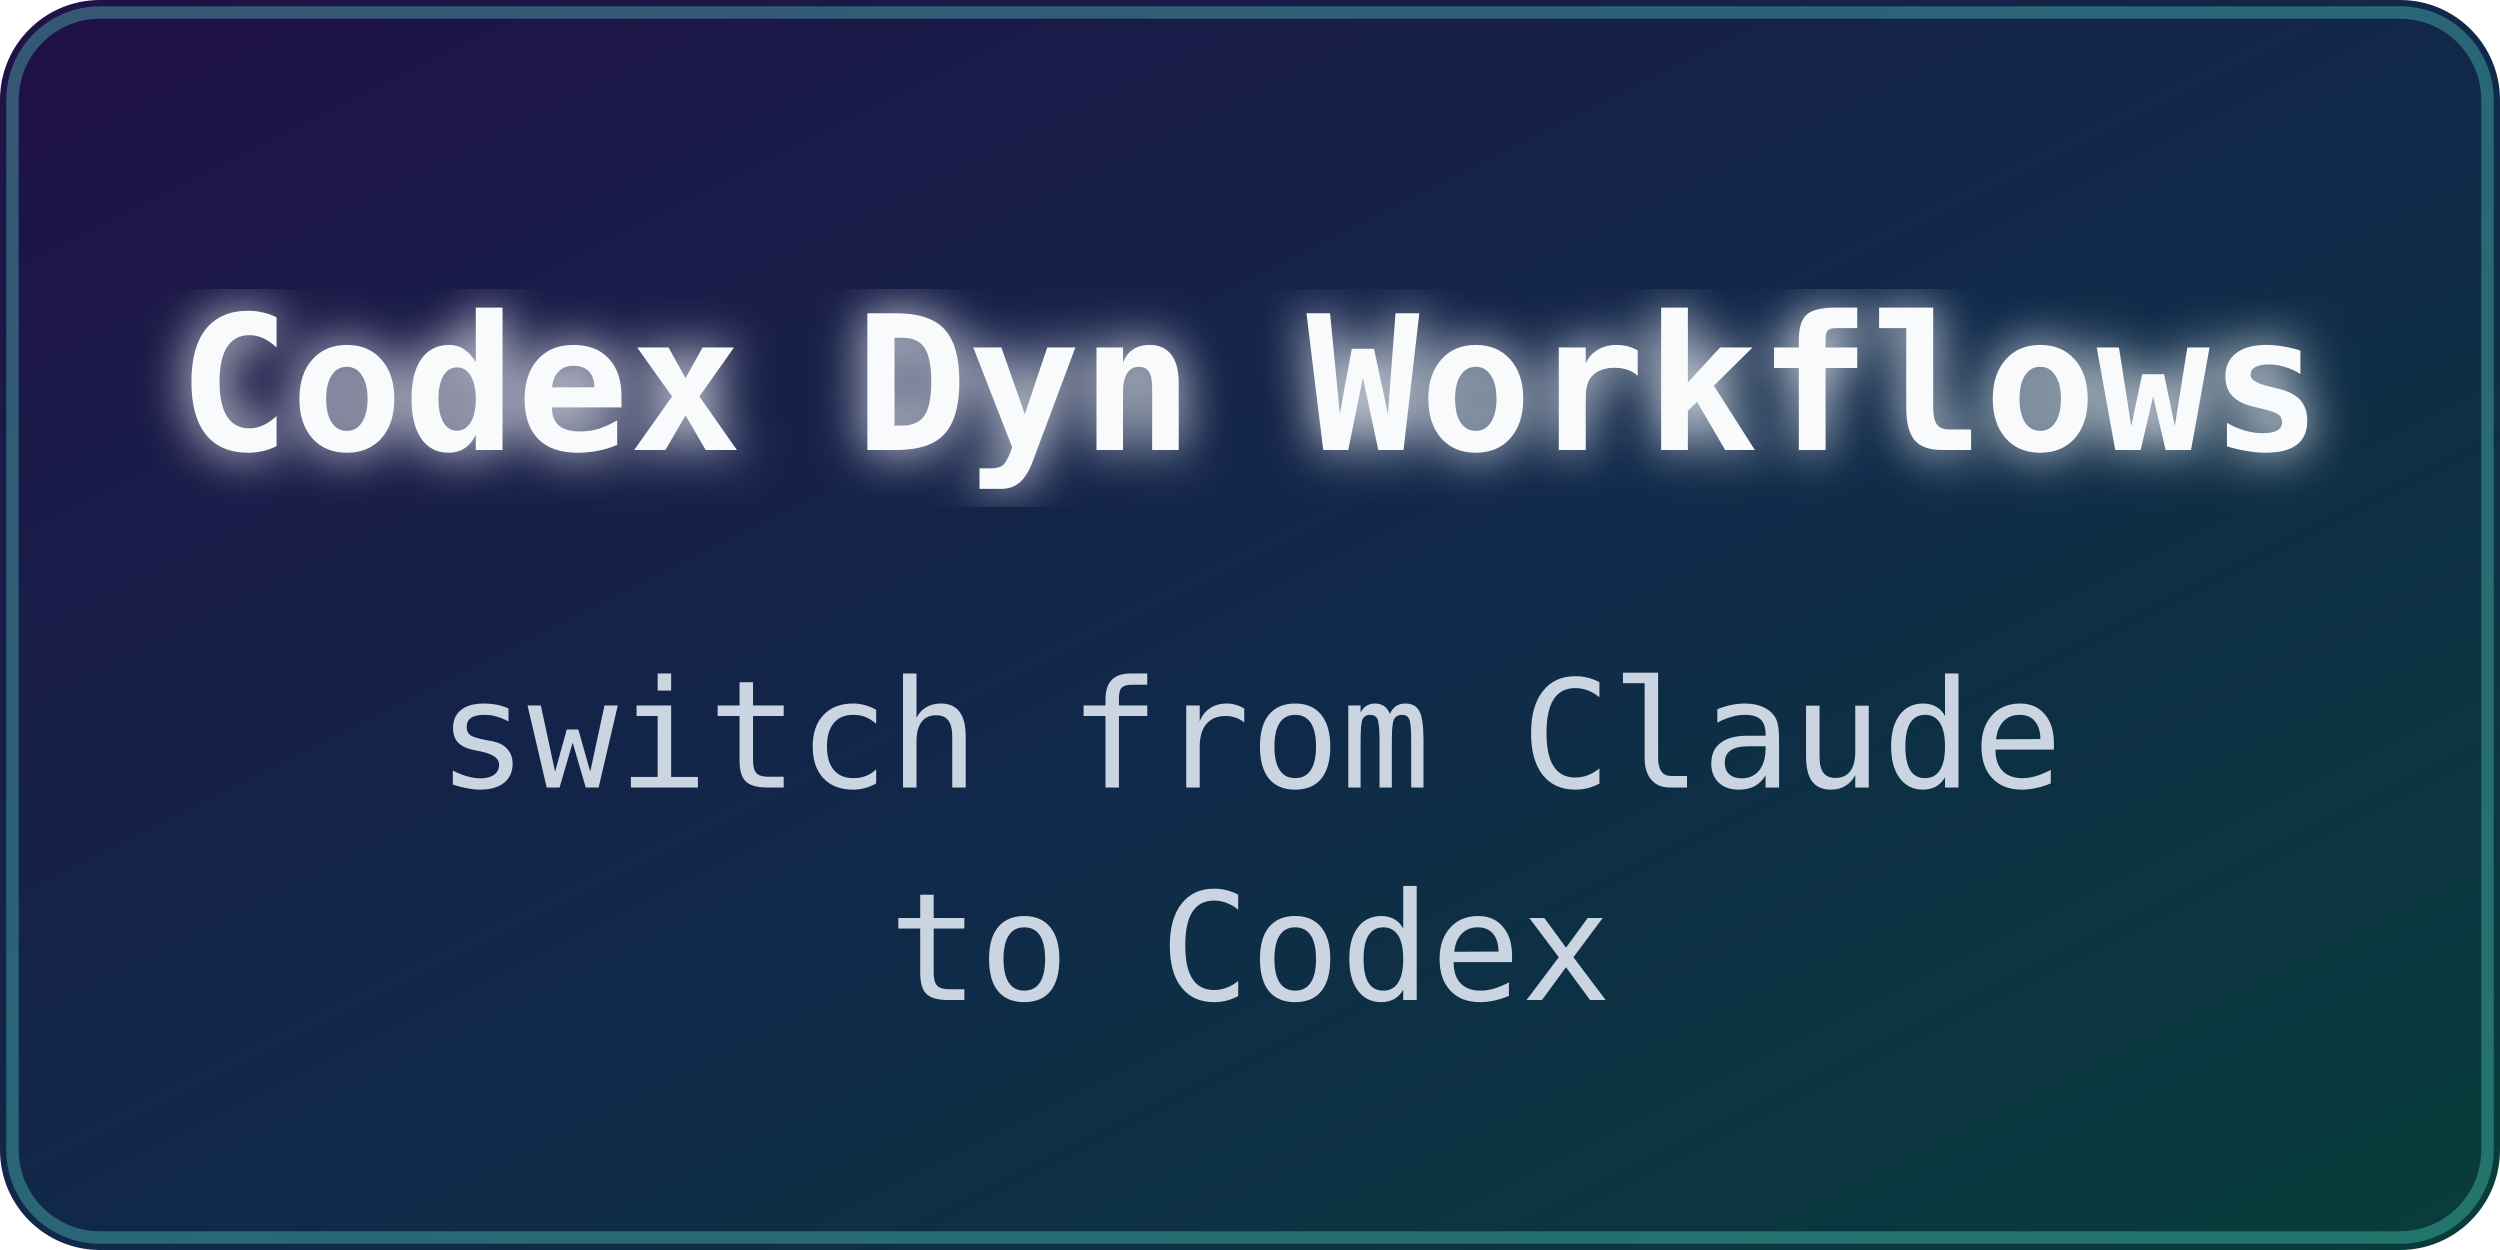
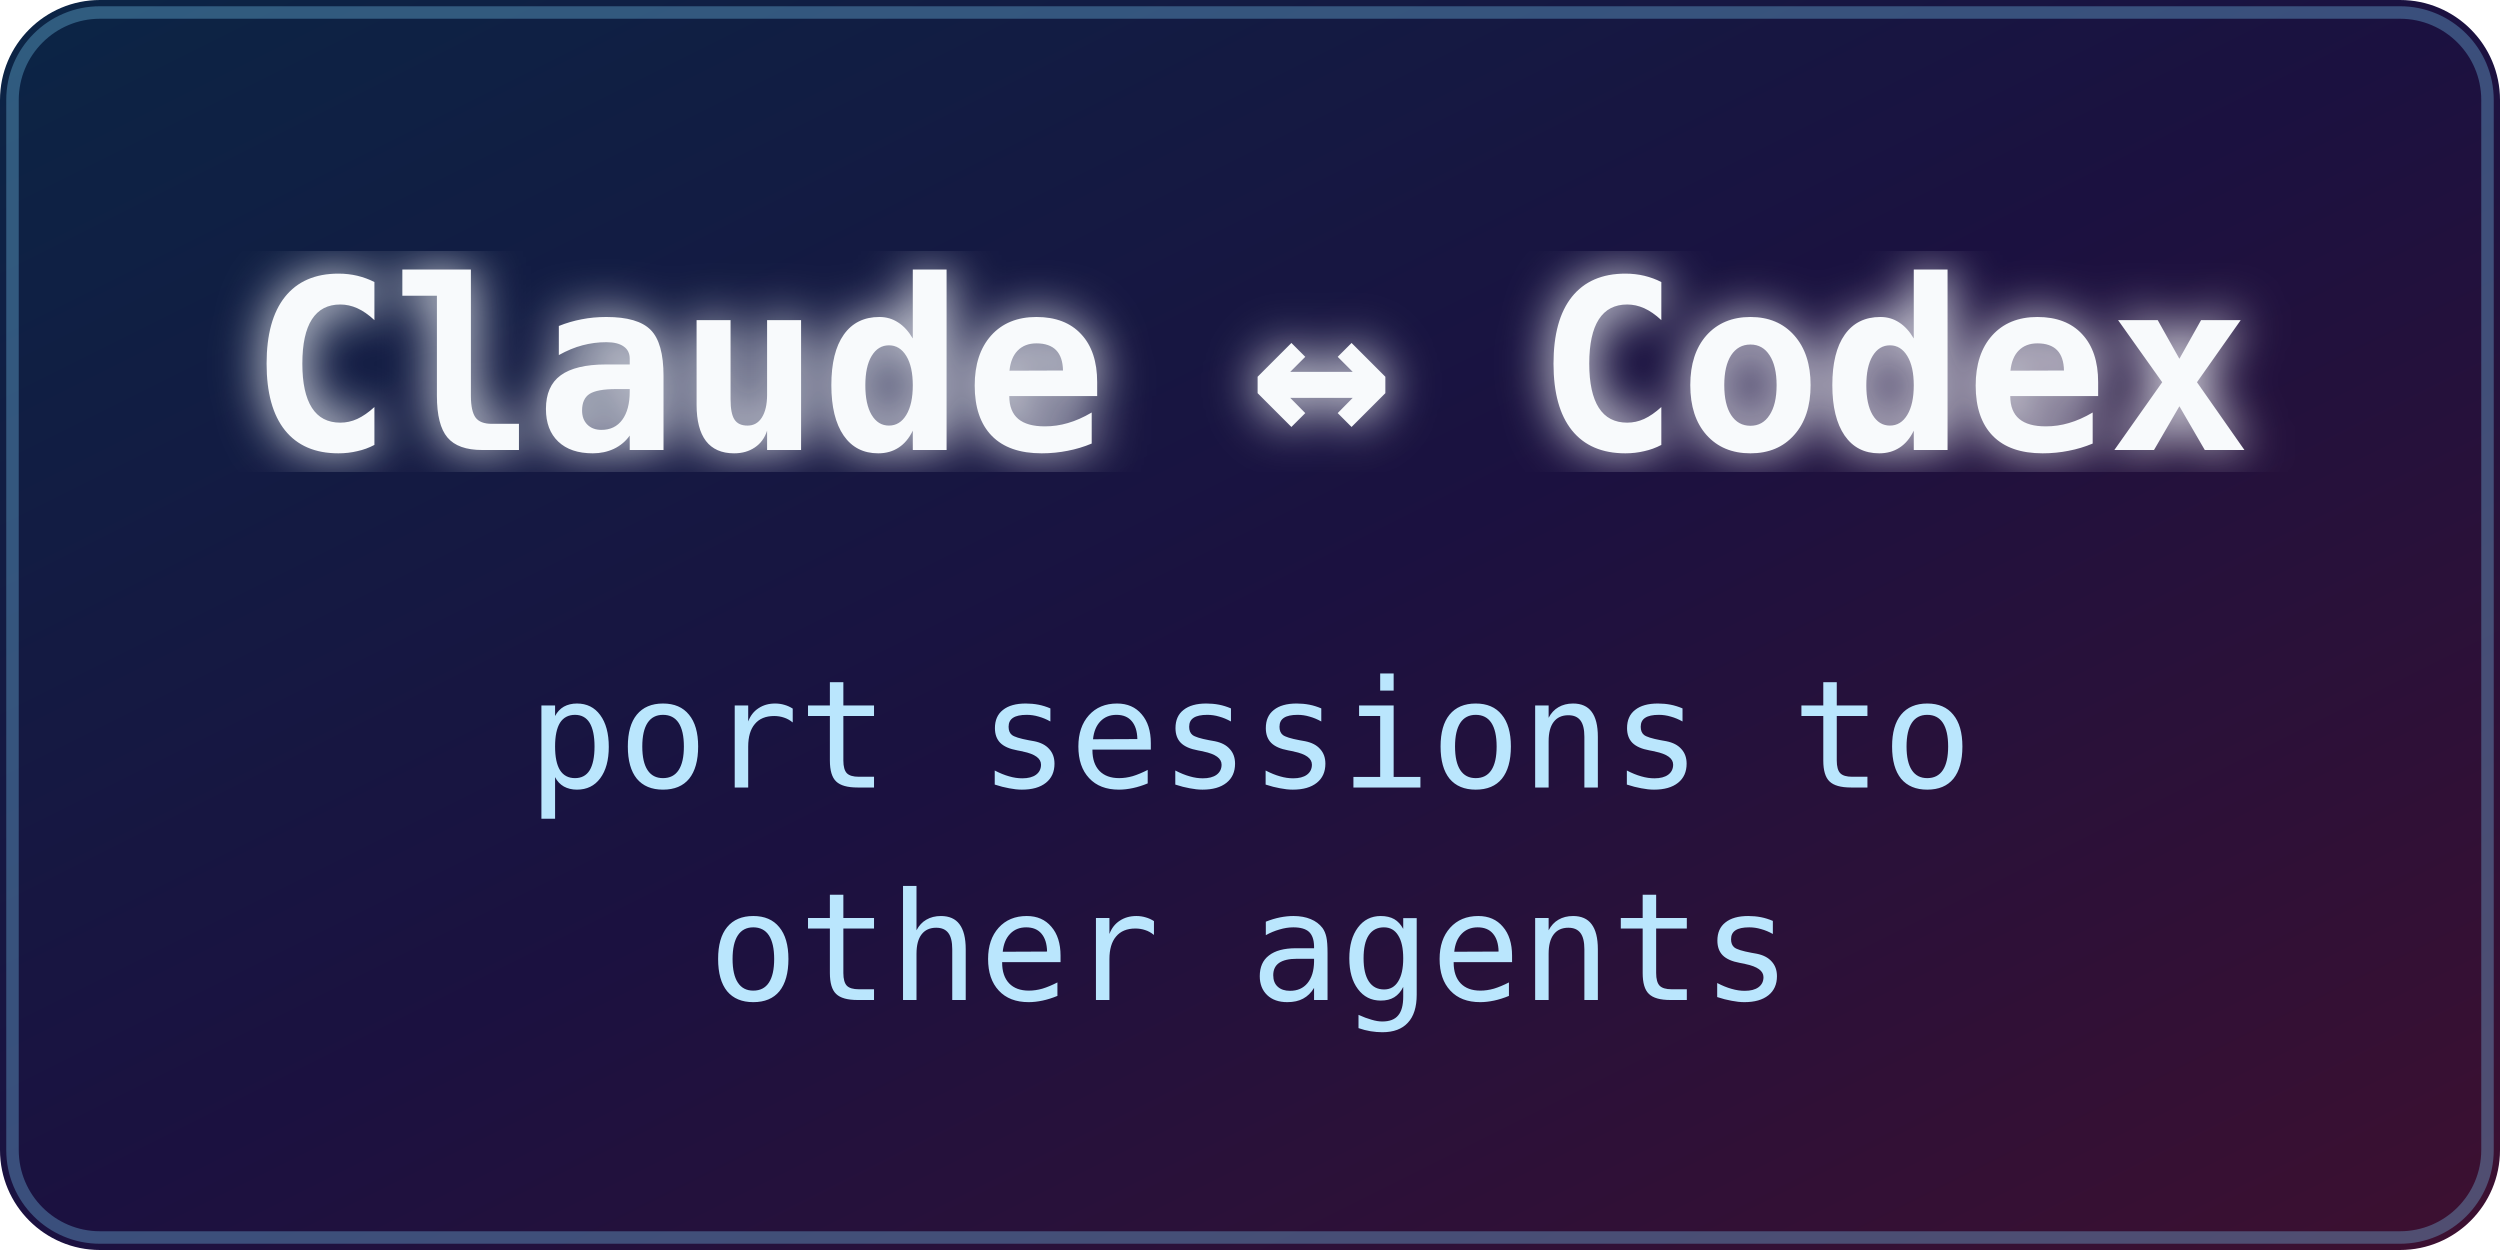
<svg xmlns="http://www.w3.org/2000/svg" width="200" height="100" viewBox="0 0 200 100">
  <defs>
    <linearGradient id="bg" x1="0%" y1="0%" x2="100%" y2="100%">
-       <stop offset="0%" stop-color="#211046" />
-       <stop offset="52%" stop-color="#10294a" />
-       <stop offset="100%" stop-color="#083d3a" />
+       <stop offset="0%" stop-color="#0b2545" />
+       <stop offset="50%" stop-color="#1b1140" />
+       <stop offset="100%" stop-color="#3d1030" />
    </linearGradient>
    <filter id="glow">
      <feGaussianBlur stdDeviation="2" result="blur" />
      <feMerge>
        <feMergeNode in="blur" />
        <feMergeNode in="SourceGraphic" />
      </feMerge>
    </filter>
  </defs>
  <rect width="200" height="100" rx="8" fill="url(#bg)" />
-   <rect x="1" y="1" width="198" height="98" rx="7" fill="none" stroke="#5eead4" stroke-opacity="0.32" />
-   <text x="100" y="36" font-family="monospace" font-size="15" font-weight="bold" fill="#f8fafc" text-anchor="middle" filter="url(#glow)">Codex Dyn Workflows</text>
-   <text x="100" y="63" font-family="monospace" font-size="12" fill="#cbd5e1" text-anchor="middle">switch from Claude</text>
-   <text x="100" y="80" font-family="monospace" font-size="12" fill="#cbd5e1" text-anchor="middle">to Codex</text>
+   <rect x="1" y="1" width="198" height="98" rx="7" fill="none" stroke="#7dd3fc" stroke-opacity="0.32" />
+   <text x="100" y="36" font-family="monospace" font-size="19" font-weight="bold" fill="#f8fafc" text-anchor="middle" filter="url(#glow)">Claude ↔ Codex</text>
+   <text x="100" y="63" font-family="monospace" font-size="12" fill="#bae6fd" text-anchor="middle">port sessions to</text>
+   <text x="100" y="80" font-family="monospace" font-size="12" fill="#bae6fd" text-anchor="middle">other agents</text>
</svg>
